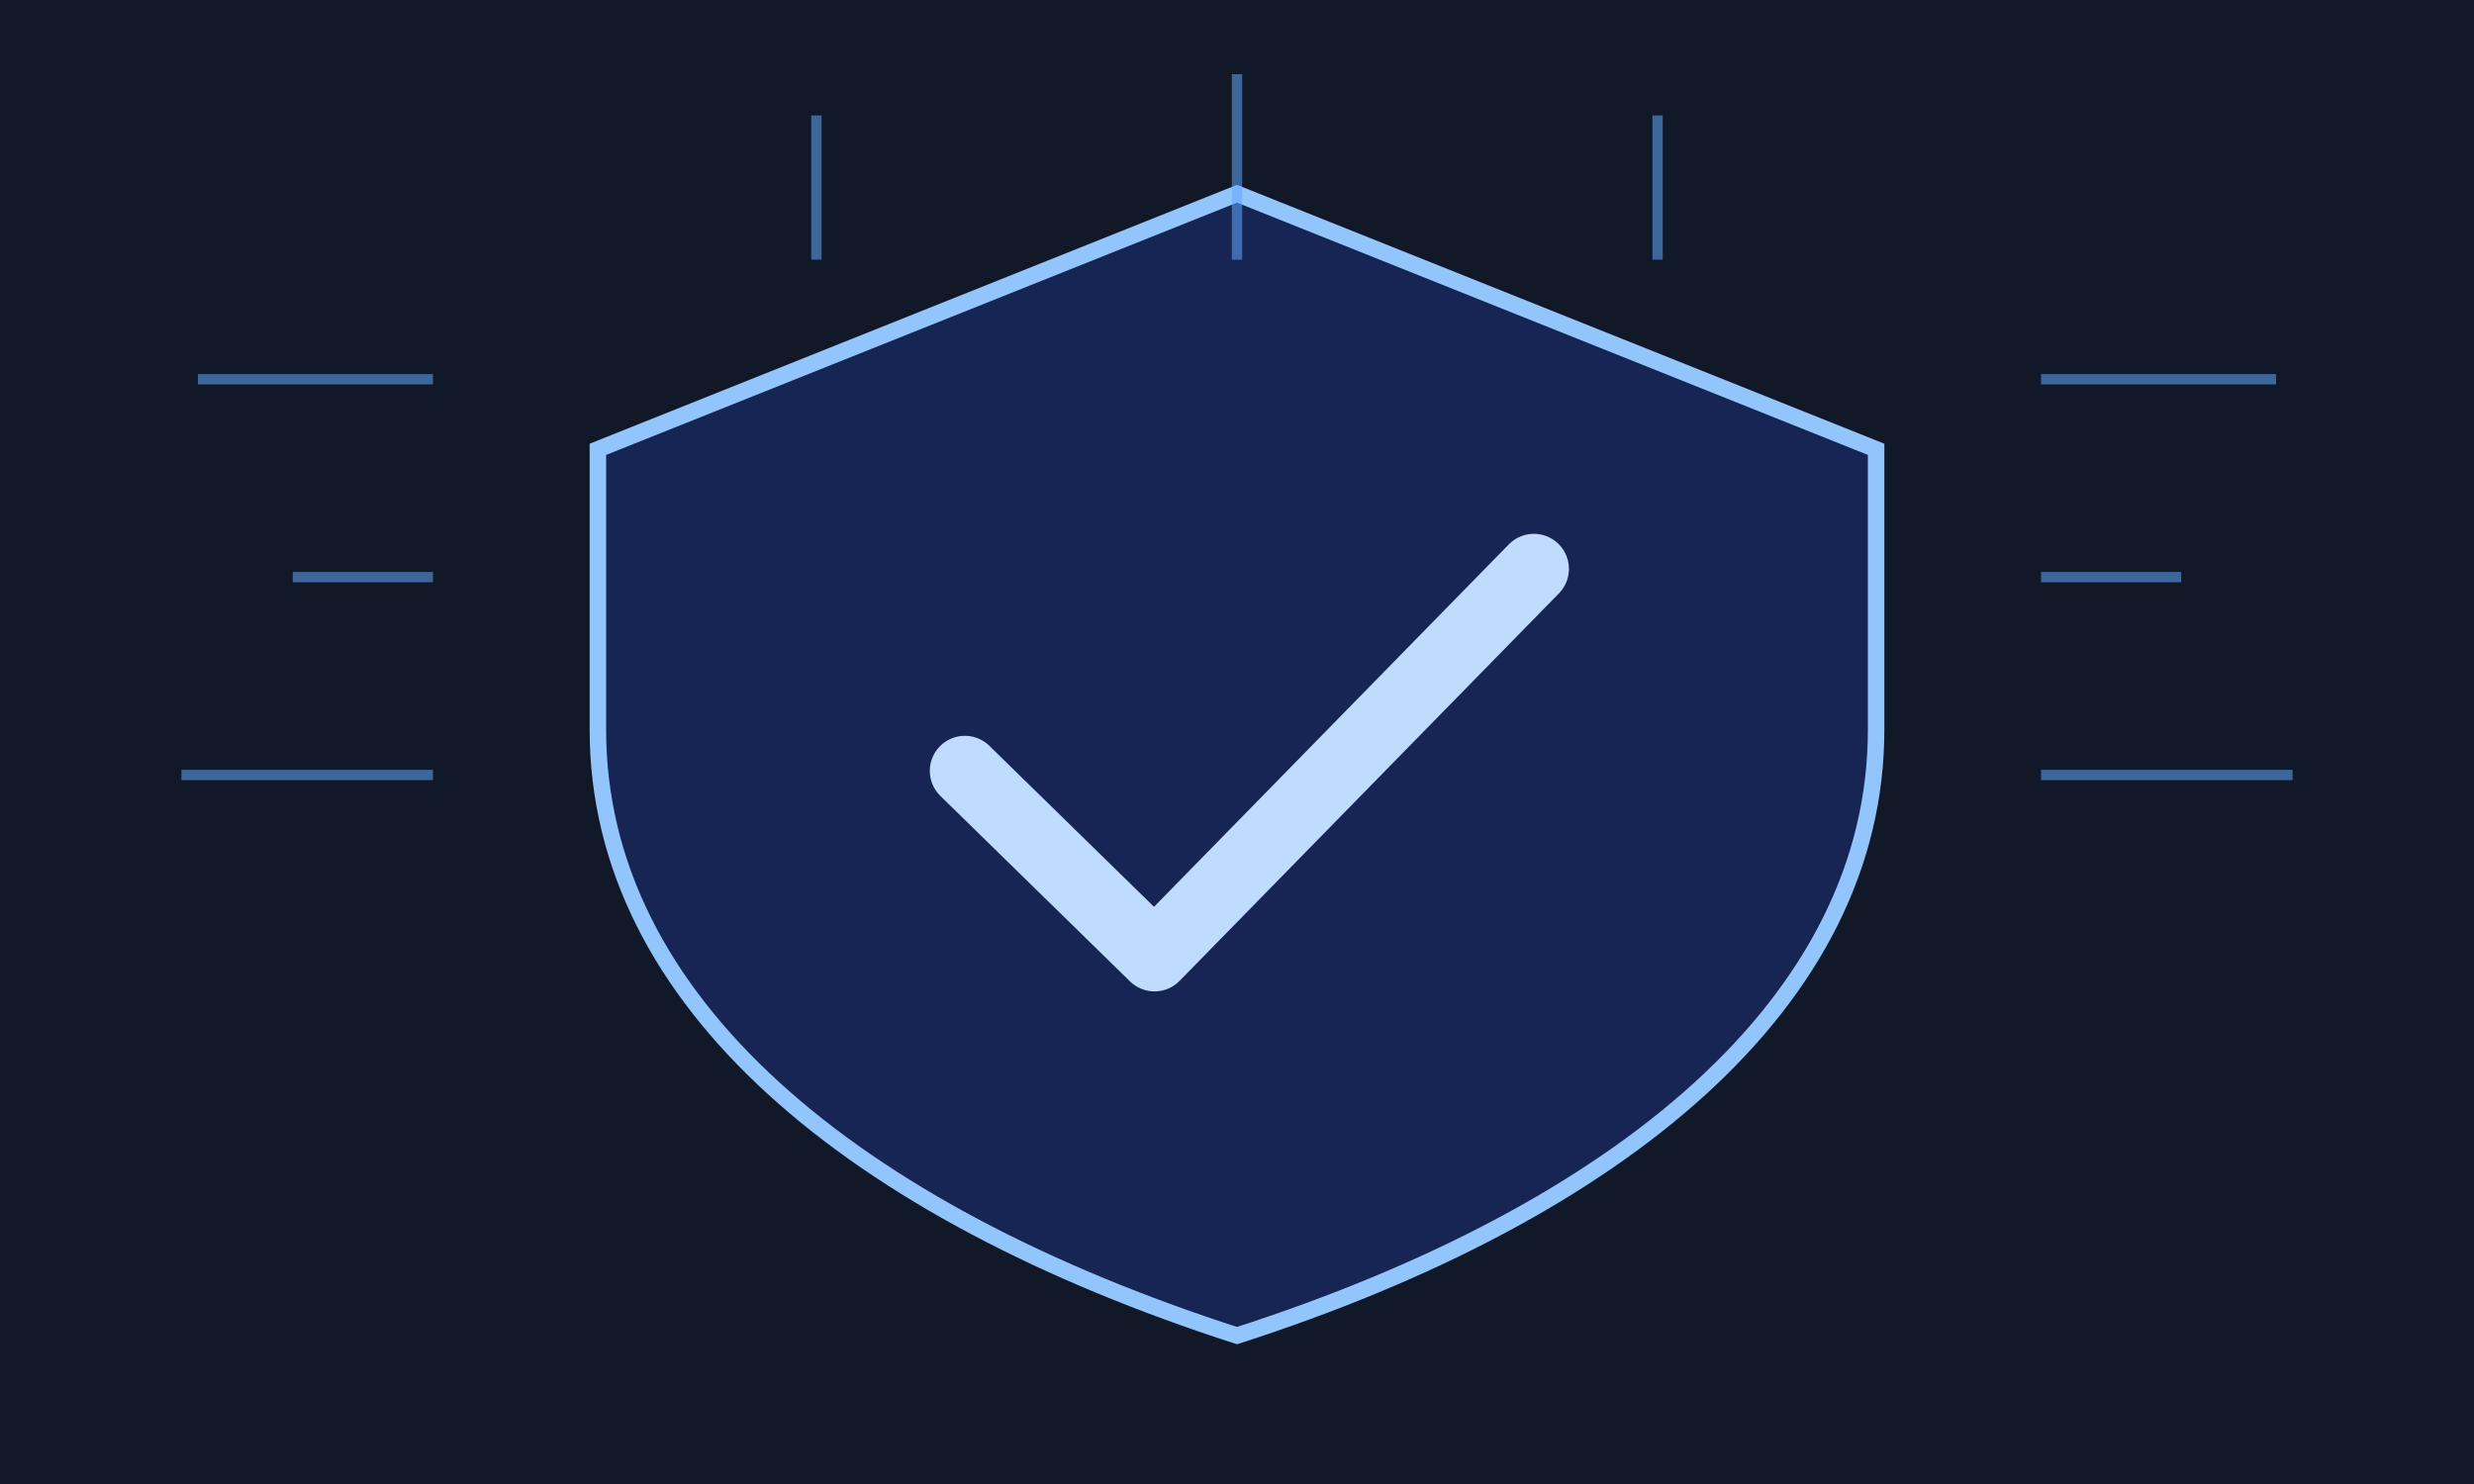
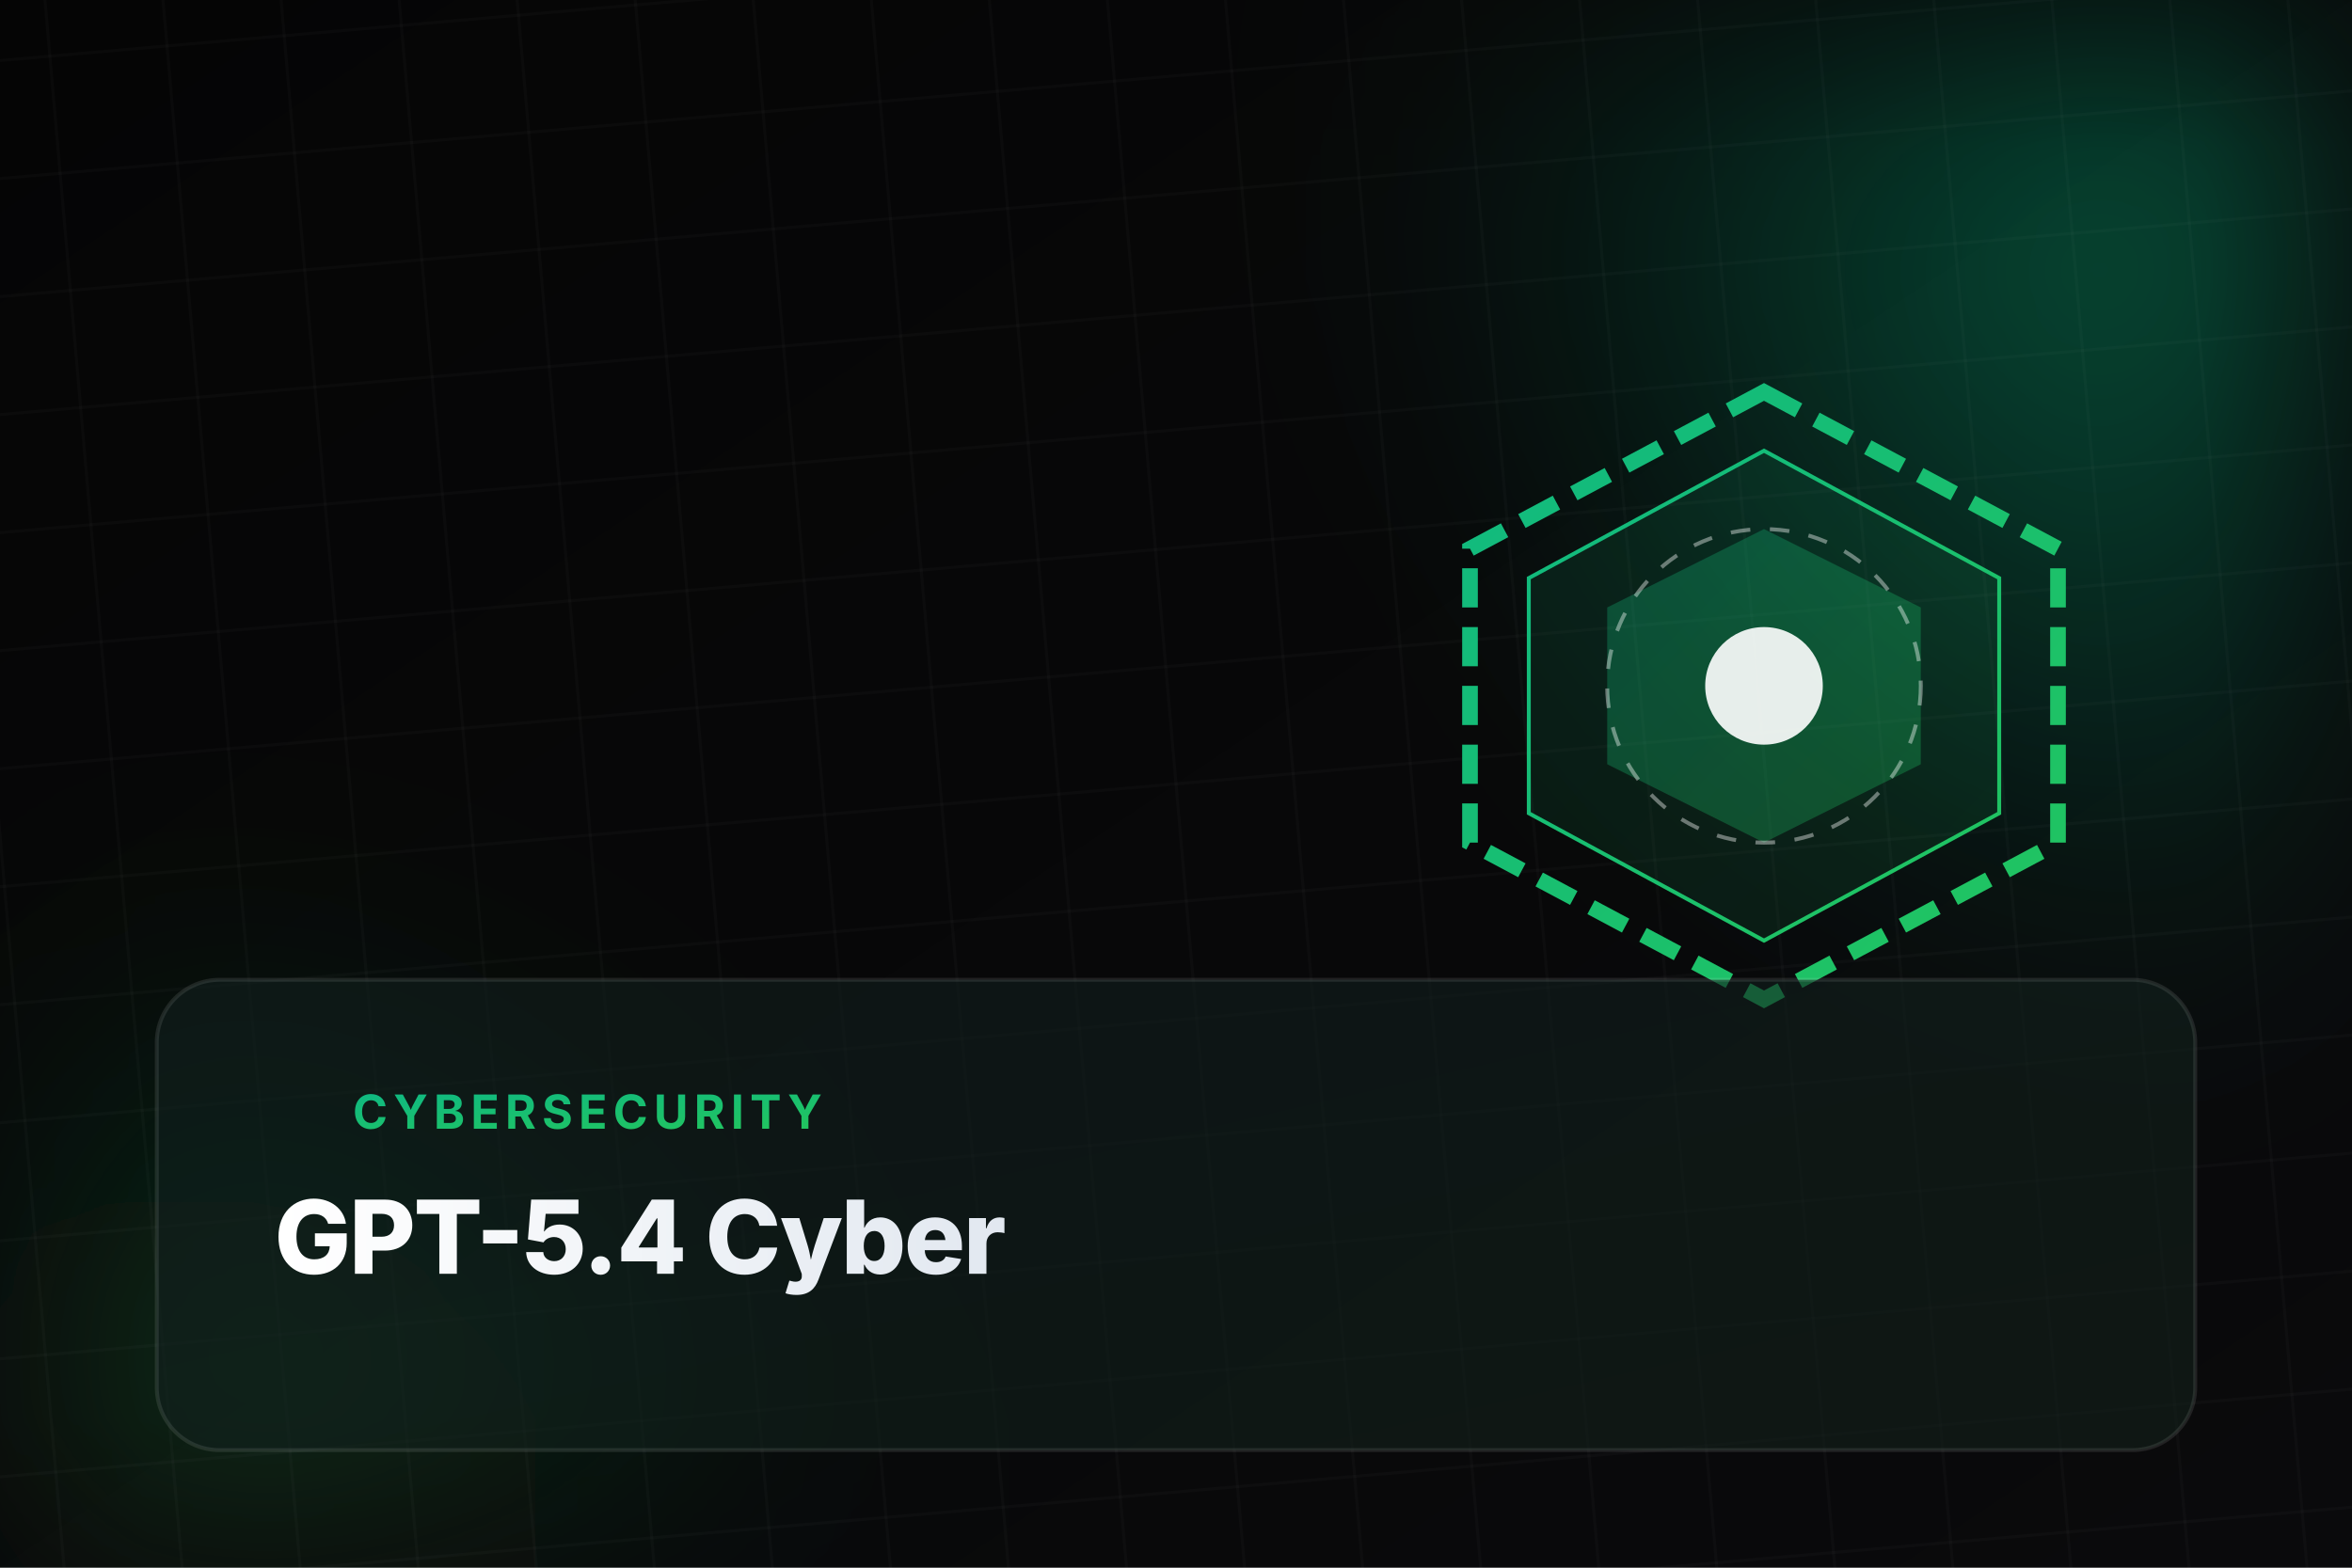
- <svg xmlns="http://www.w3.org/2000/svg" width="1200" height="720" viewBox="0 0 1200 720" fill="none" role="img" aria-label="Cyber defense AI">
-   <rect width="1200" height="720" fill="#111827" />
-   <path d="M600 94L910 218V354C910 486 786 588 600 648C414 588 290 486 290 354V218L600 94Z" fill="#172554" stroke="#93C5FD" stroke-width="8" />
-   <path d="M468 374L560 464L744 276" stroke="#BFDBFE" stroke-width="34" stroke-linecap="round" stroke-linejoin="round" />
-   <g opacity=".55" stroke="#60A5FA" stroke-width="5">
-     <path d="M210 184H96M210 280H142M210 376H88" />
-     <path d="M990 184H1104M990 280H1058M990 376H1112" />
-     <path d="M396 126V56M600 126V36M804 126V56" />
+ <svg xmlns="http://www.w3.org/2000/svg" viewBox="0 0 1200 800" width="1200" height="800">
+   <defs>
+     <linearGradient id="bg" x1="0%" y1="0%" x2="100%" y2="100%">
+       <stop offset="0%" stop-color="#050505" />
+       <stop offset="100%" stop-color="#0a0a0c" />
+     </linearGradient>
+     <radialGradient id="glow1" cx="80%" cy="30%" r="50%">
+       <stop offset="0%" stop-color="#10b981" stop-opacity="0.5" />
+       <stop offset="100%" stop-color="#10b981" stop-opacity="0" />
+     </radialGradient>
+     <radialGradient id="glow2" cx="20%" cy="80%" r="50%">
+       <stop offset="0%" stop-color="#22c55e" stop-opacity="0.3" />
+       <stop offset="100%" stop-color="#22c55e" stop-opacity="0" />
+     </radialGradient>
+     <linearGradient id="text-grad" x1="0%" y1="0%" x2="100%" y2="0%">
+       <stop offset="0%" stop-color="#ffffff" />
+       <stop offset="100%" stop-color="#e2e8f0" />
+     </linearGradient>
+     <linearGradient id="accent" x1="0%" y1="0%" x2="100%" y2="100%">
+       <stop offset="0%" stop-color="#10b981" />
+       <stop offset="100%" stop-color="#22c55e" />
+     </linearGradient>
+     <filter id="blur" x="-50%" y="-50%" width="200%" height="200%">
+       <feGaussianBlur stdDeviation="80" />
+     </filter>
+   </defs>
+   <rect width="1200" height="800" fill="url(#bg)" />
+   <circle cx="900" cy="250" r="450" fill="url(#glow1)" filter="url(#blur)" />
+   <circle cx="300" cy="600" r="350" fill="url(#glow2)" filter="url(#blur)" />
+   <g stroke="#ffffff" stroke-opacity="0.02" stroke-width="1.5" transform="rotate(-5, 600, 400)">
+     <path d="M0 -200 V1000" />
+     <path d="M60 -200 V1000" />
+     <path d="M120 -200 V1000" />
+     <path d="M180 -200 V1000" />
+     <path d="M240 -200 V1000" />
+     <path d="M300 -200 V1000" />
+     <path d="M360 -200 V1000" />
+     <path d="M420 -200 V1000" />
+     <path d="M480 -200 V1000" />
+     <path d="M540 -200 V1000" />
+     <path d="M600 -200 V1000" />
+     <path d="M660 -200 V1000" />
+     <path d="M720 -200 V1000" />
+     <path d="M780 -200 V1000" />
+     <path d="M840 -200 V1000" />
+     <path d="M900 -200 V1000" />
+     <path d="M960 -200 V1000" />
+     <path d="M1020 -200 V1000" />
+     <path d="M1080 -200 V1000" />
+     <path d="M1140 -200 V1000" />
+     <path d="M1200 -200 V1000" />
+     <path d="M1260 -200 V1000" />
+     <path d="M1320 -200 V1000" />
+     <path d="M1380 -200 V1000" />
+     <path d="M-200 -200 H1400" />
+     <path d="M-200 -140 H1400" />
+     <path d="M-200 -80 H1400" />
+     <path d="M-200 -20 H1400" />
+     <path d="M-200 40 H1400" />
+     <path d="M-200 100 H1400" />
+     <path d="M-200 160 H1400" />
+     <path d="M-200 220 H1400" />
+     <path d="M-200 280 H1400" />
+     <path d="M-200 340 H1400" />
+     <path d="M-200 400 H1400" />
+     <path d="M-200 460 H1400" />
+     <path d="M-200 520 H1400" />
+     <path d="M-200 580 H1400" />
+     <path d="M-200 640 H1400" />
+     <path d="M-200 700 H1400" />
+     <path d="M-200 760 H1400" />
+     <path d="M-200 820 H1400" />
+     <path d="M-200 880 H1400" />
+     <path d="M-200 940 H1400" />
+   </g>
+   <g transform="translate(650, 150)">
+     <path d="M250 50 L400 130 V280 L250 360 L100 280 V130 Z" fill="none" stroke="url(#accent)" stroke-width="8" stroke-dasharray="20 10" />
+     <path d="M250 80 L370 145 V265 L250 330 L130 265 V145 Z" fill="url(#accent)" fill-opacity="0.1" stroke="url(#accent)" stroke-width="2" />
+     <path d="M250 120 L330 160 V240 L250 280 L170 240 V160 Z" fill="url(#accent)" fill-opacity="0.3" />
+     <circle cx="250" cy="200" r="30" fill="#ffffff" fill-opacity="0.9" />
+     <circle cx="250" cy="200" r="80" fill="none" stroke="#ffffff" stroke-opacity="0.4" stroke-width="2" stroke-dasharray="10 10" />
+   </g>
+   <g transform="translate(80, 500)">
+     <rect width="1040" height="240" rx="32" fill="#111115" fill-opacity="0.6" stroke="#ffffff" stroke-opacity="0.1" stroke-width="2" />
+     <rect x="0" y="0" width="1040" height="240" rx="32" fill="url(#accent)" fill-opacity="0.05" />
+     <path d="M 60 70 L 80 70" stroke="url(#accent)" stroke-width="6" stroke-linecap="round" />
+     <text x="100" y="76" fill="url(#accent)" font-family="Inter, system-ui, sans-serif" font-weight="700" font-size="24" letter-spacing="3">CYBERSECURITY</text>
+     <text x="60" y="150" fill="url(#text-grad)" font-family="Inter, system-ui, sans-serif" font-weight="800" font-size="52" letter-spacing="-1">GPT-5.4 Cyber</text>
  </g>
</svg>
